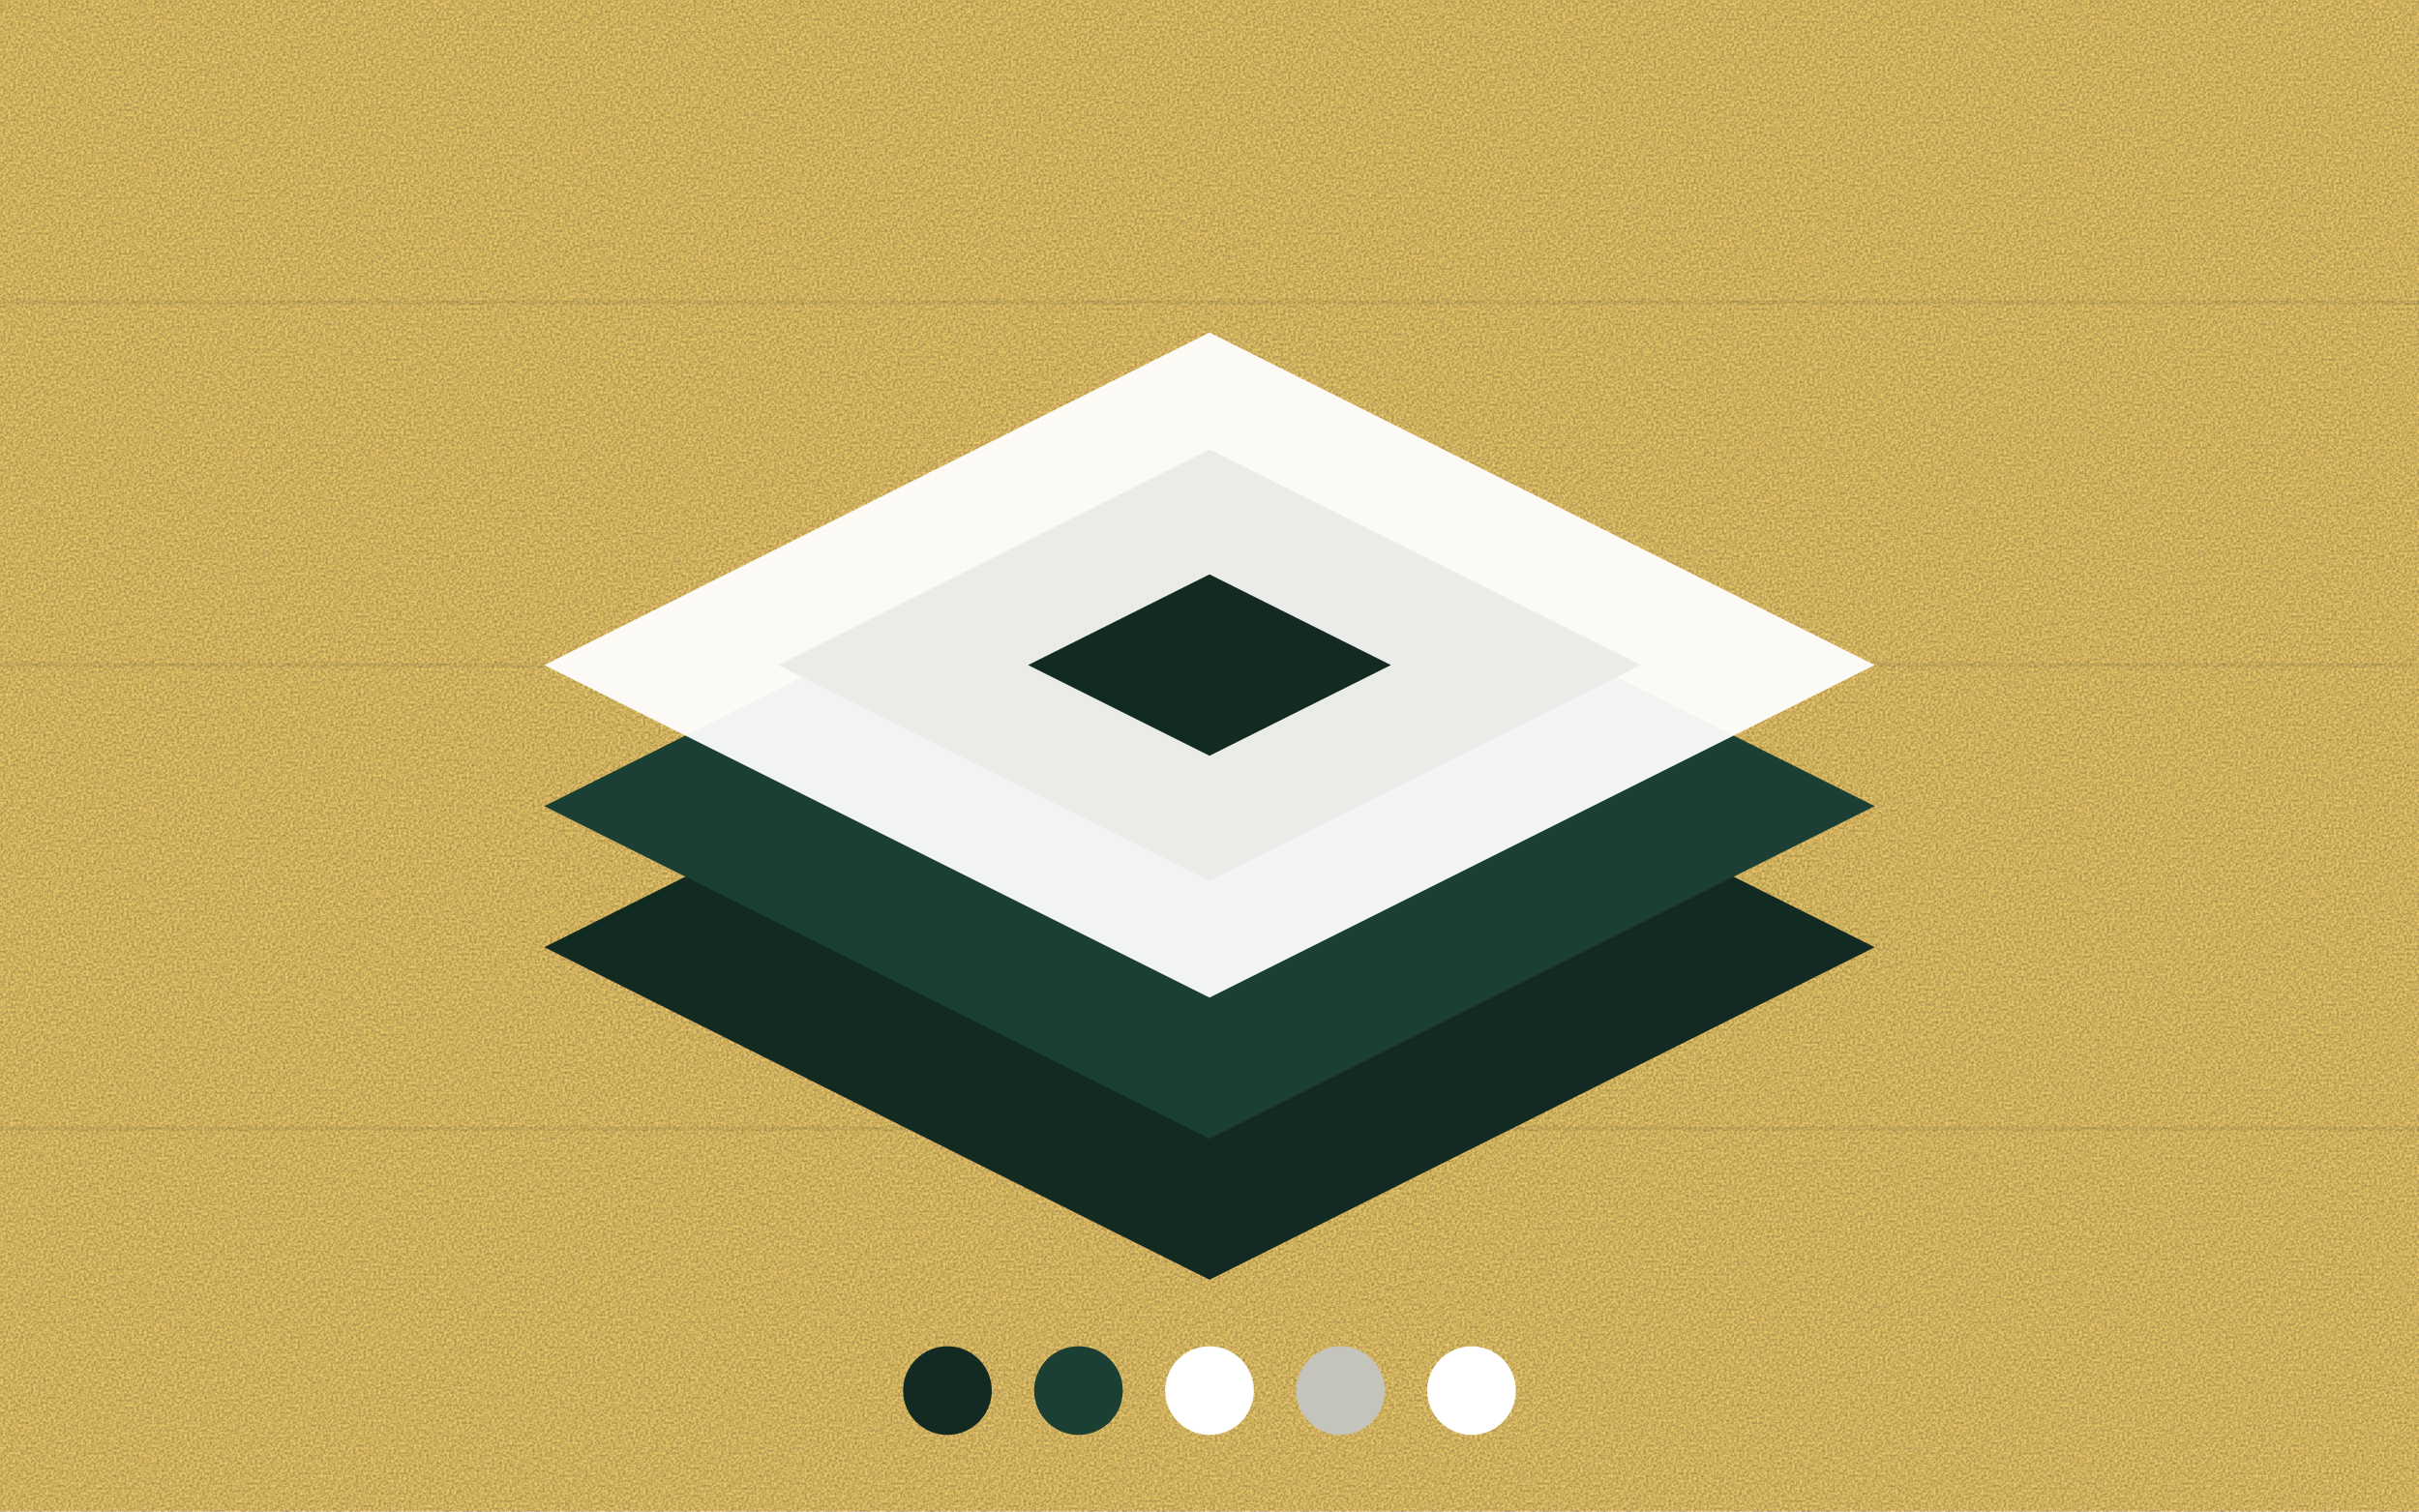
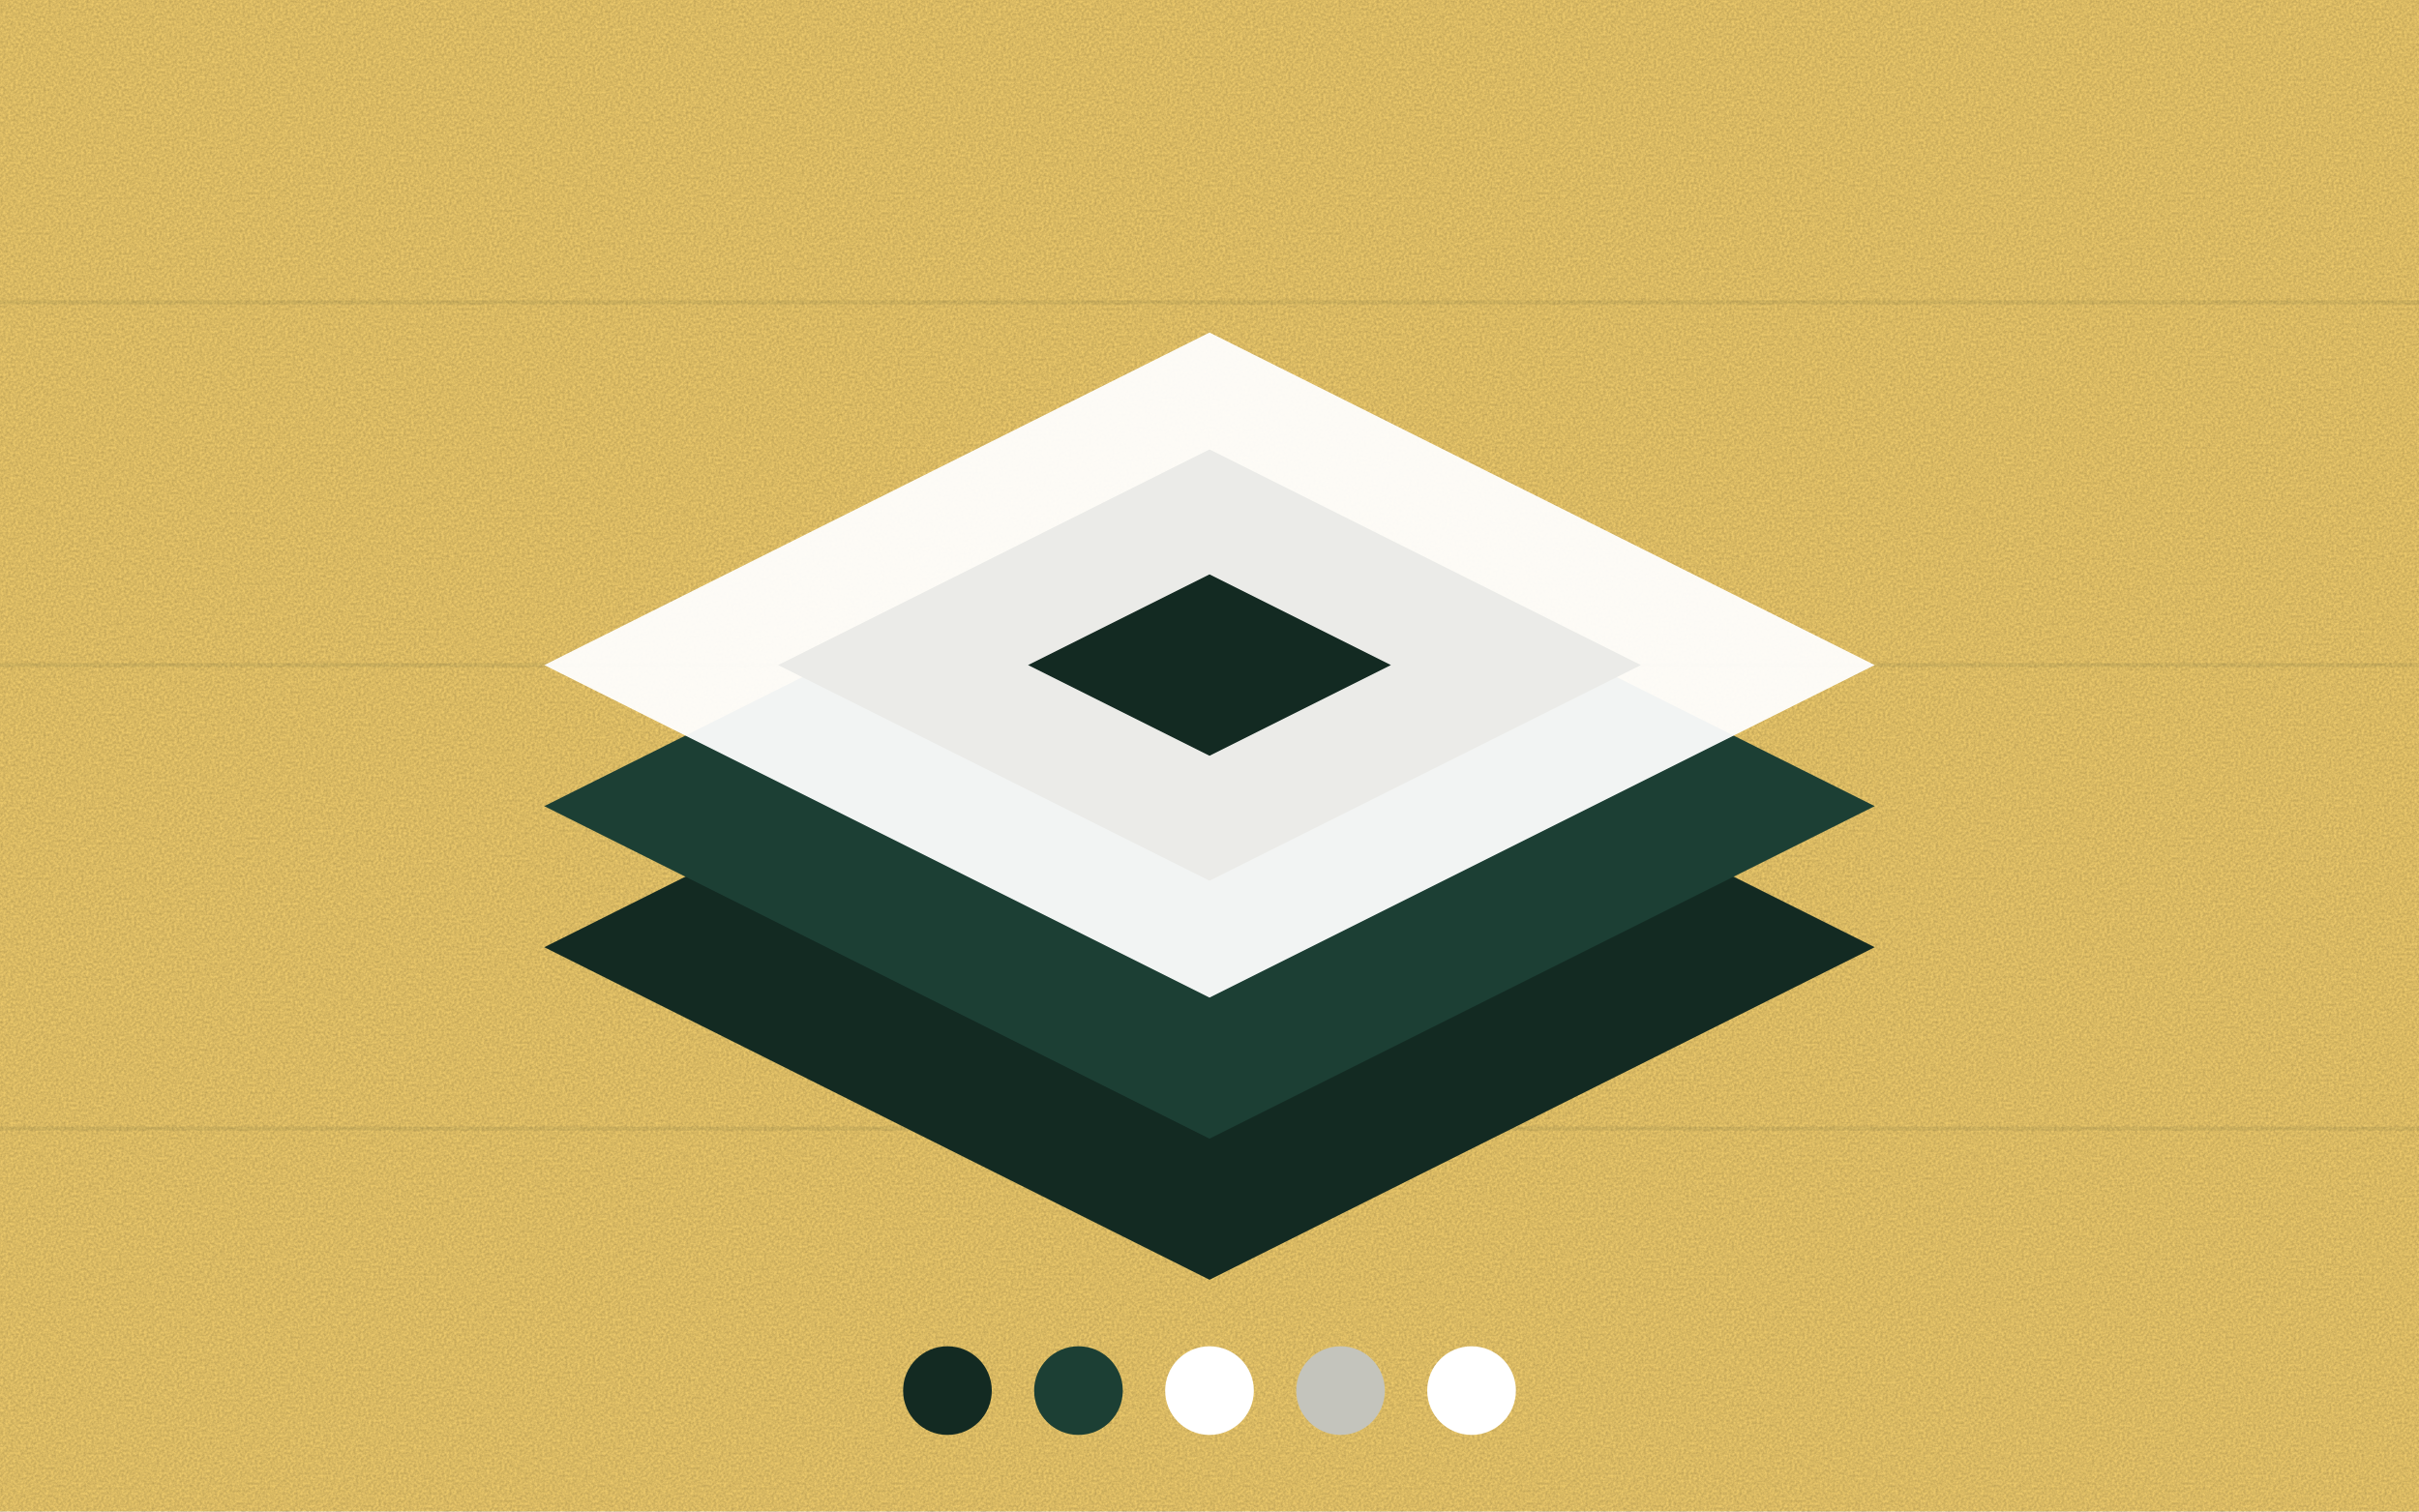
<svg xmlns="http://www.w3.org/2000/svg" viewBox="0 0 1200 750" width="1200" height="750">
  <defs>
    <linearGradient id="bg" x1="0.7" y1="0.1" x2="0.3" y2="0.9">
      <stop offset="0" stop-color="#ecc96b" />
      <stop offset="1" stop-color="#ecc96b" />
    </linearGradient>
    <filter id="noise" x="0" y="0" width="100%" height="100%">
      <feTurbulence type="fractalNoise" baseFrequency=".8" numOctaves="2" stitchTiles="stitch" />
-       <feColorMatrix values="0 0 0 0 0 0 0 0 0 0 0 0 0 0 0 .5 0 0 0 -.12" />
+       <feColorMatrix values="0 0 0 0 0 0 0 0 0 0 0 0 0 0 0 .28 0 0 0 -.06" />
    </filter>
  </defs>
  <rect width="1200" height="750" fill="url(#bg)" />
  <rect width="1200" height="750" filter="url(#noise)" />
  <line x1="0" y1="150" x2="1200" y2="150" stroke="#132a22" stroke-opacity=".08" stroke-width="2" />
  <line x1="0" y1="330" x2="1200" y2="330" stroke="#132a22" stroke-opacity=".08" stroke-width="2" />
  <line x1="0" y1="560" x2="1200" y2="560" stroke="#132a22" stroke-opacity=".08" stroke-width="2" />
  <polygon points="600,305 930,470 600,635 270,470" fill="#132a22" fill-opacity="1" />
  <polygon points="600,235 930,400 600,565 270,400" fill="#1c3f34" fill-opacity="1" />
  <polygon points="600,165 930,330 600,495 270,330" fill="#fff" fill-opacity="0.94" />
  <polygon points="600,223 814,330 600,437 386,330" fill="#ebebe8" fill-opacity="1" />
  <polygon points="600,285 690,330 600,375 510,330" fill="#132a22" fill-opacity="1" />
  <circle cx="470" cy="690" r="22" fill="#132a22" />
  <circle cx="535" cy="690" r="22" fill="#1c3f34" />
  <circle cx="600" cy="690" r="22" fill="#ffffff" />
  <circle cx="665" cy="690" r="22" fill="#c4c4bc" />
  <circle cx="730" cy="690" r="22" fill="#fff" />
</svg>
